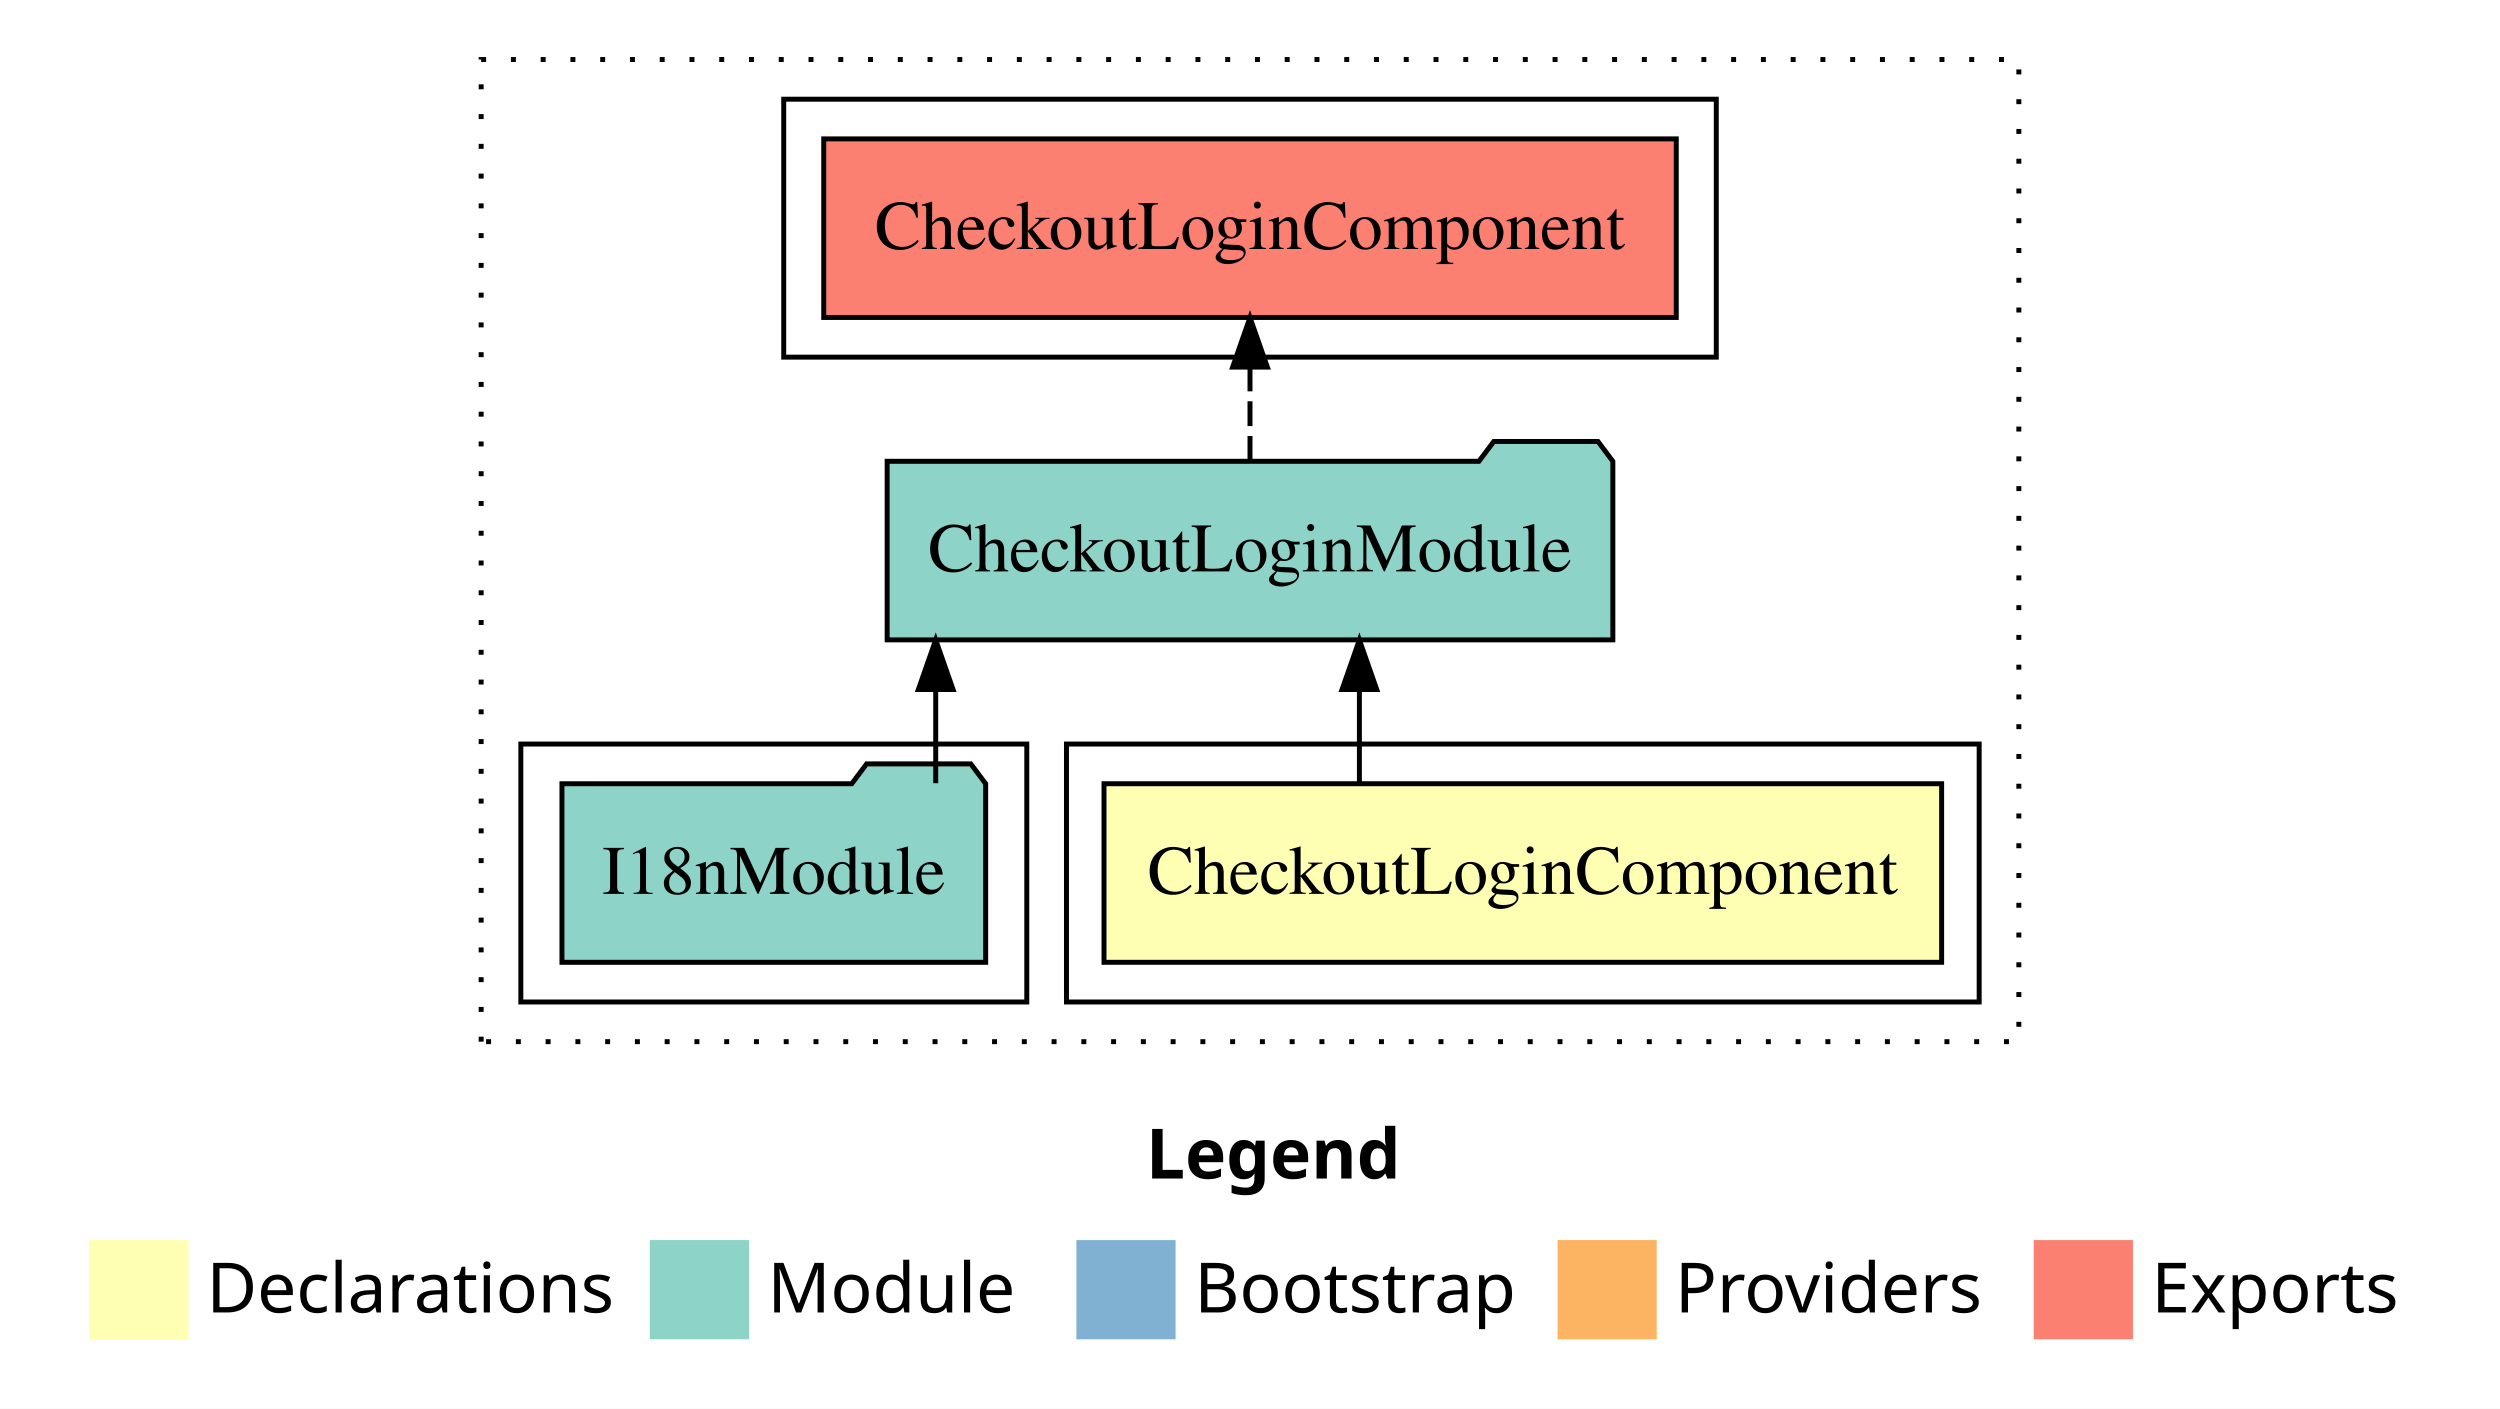
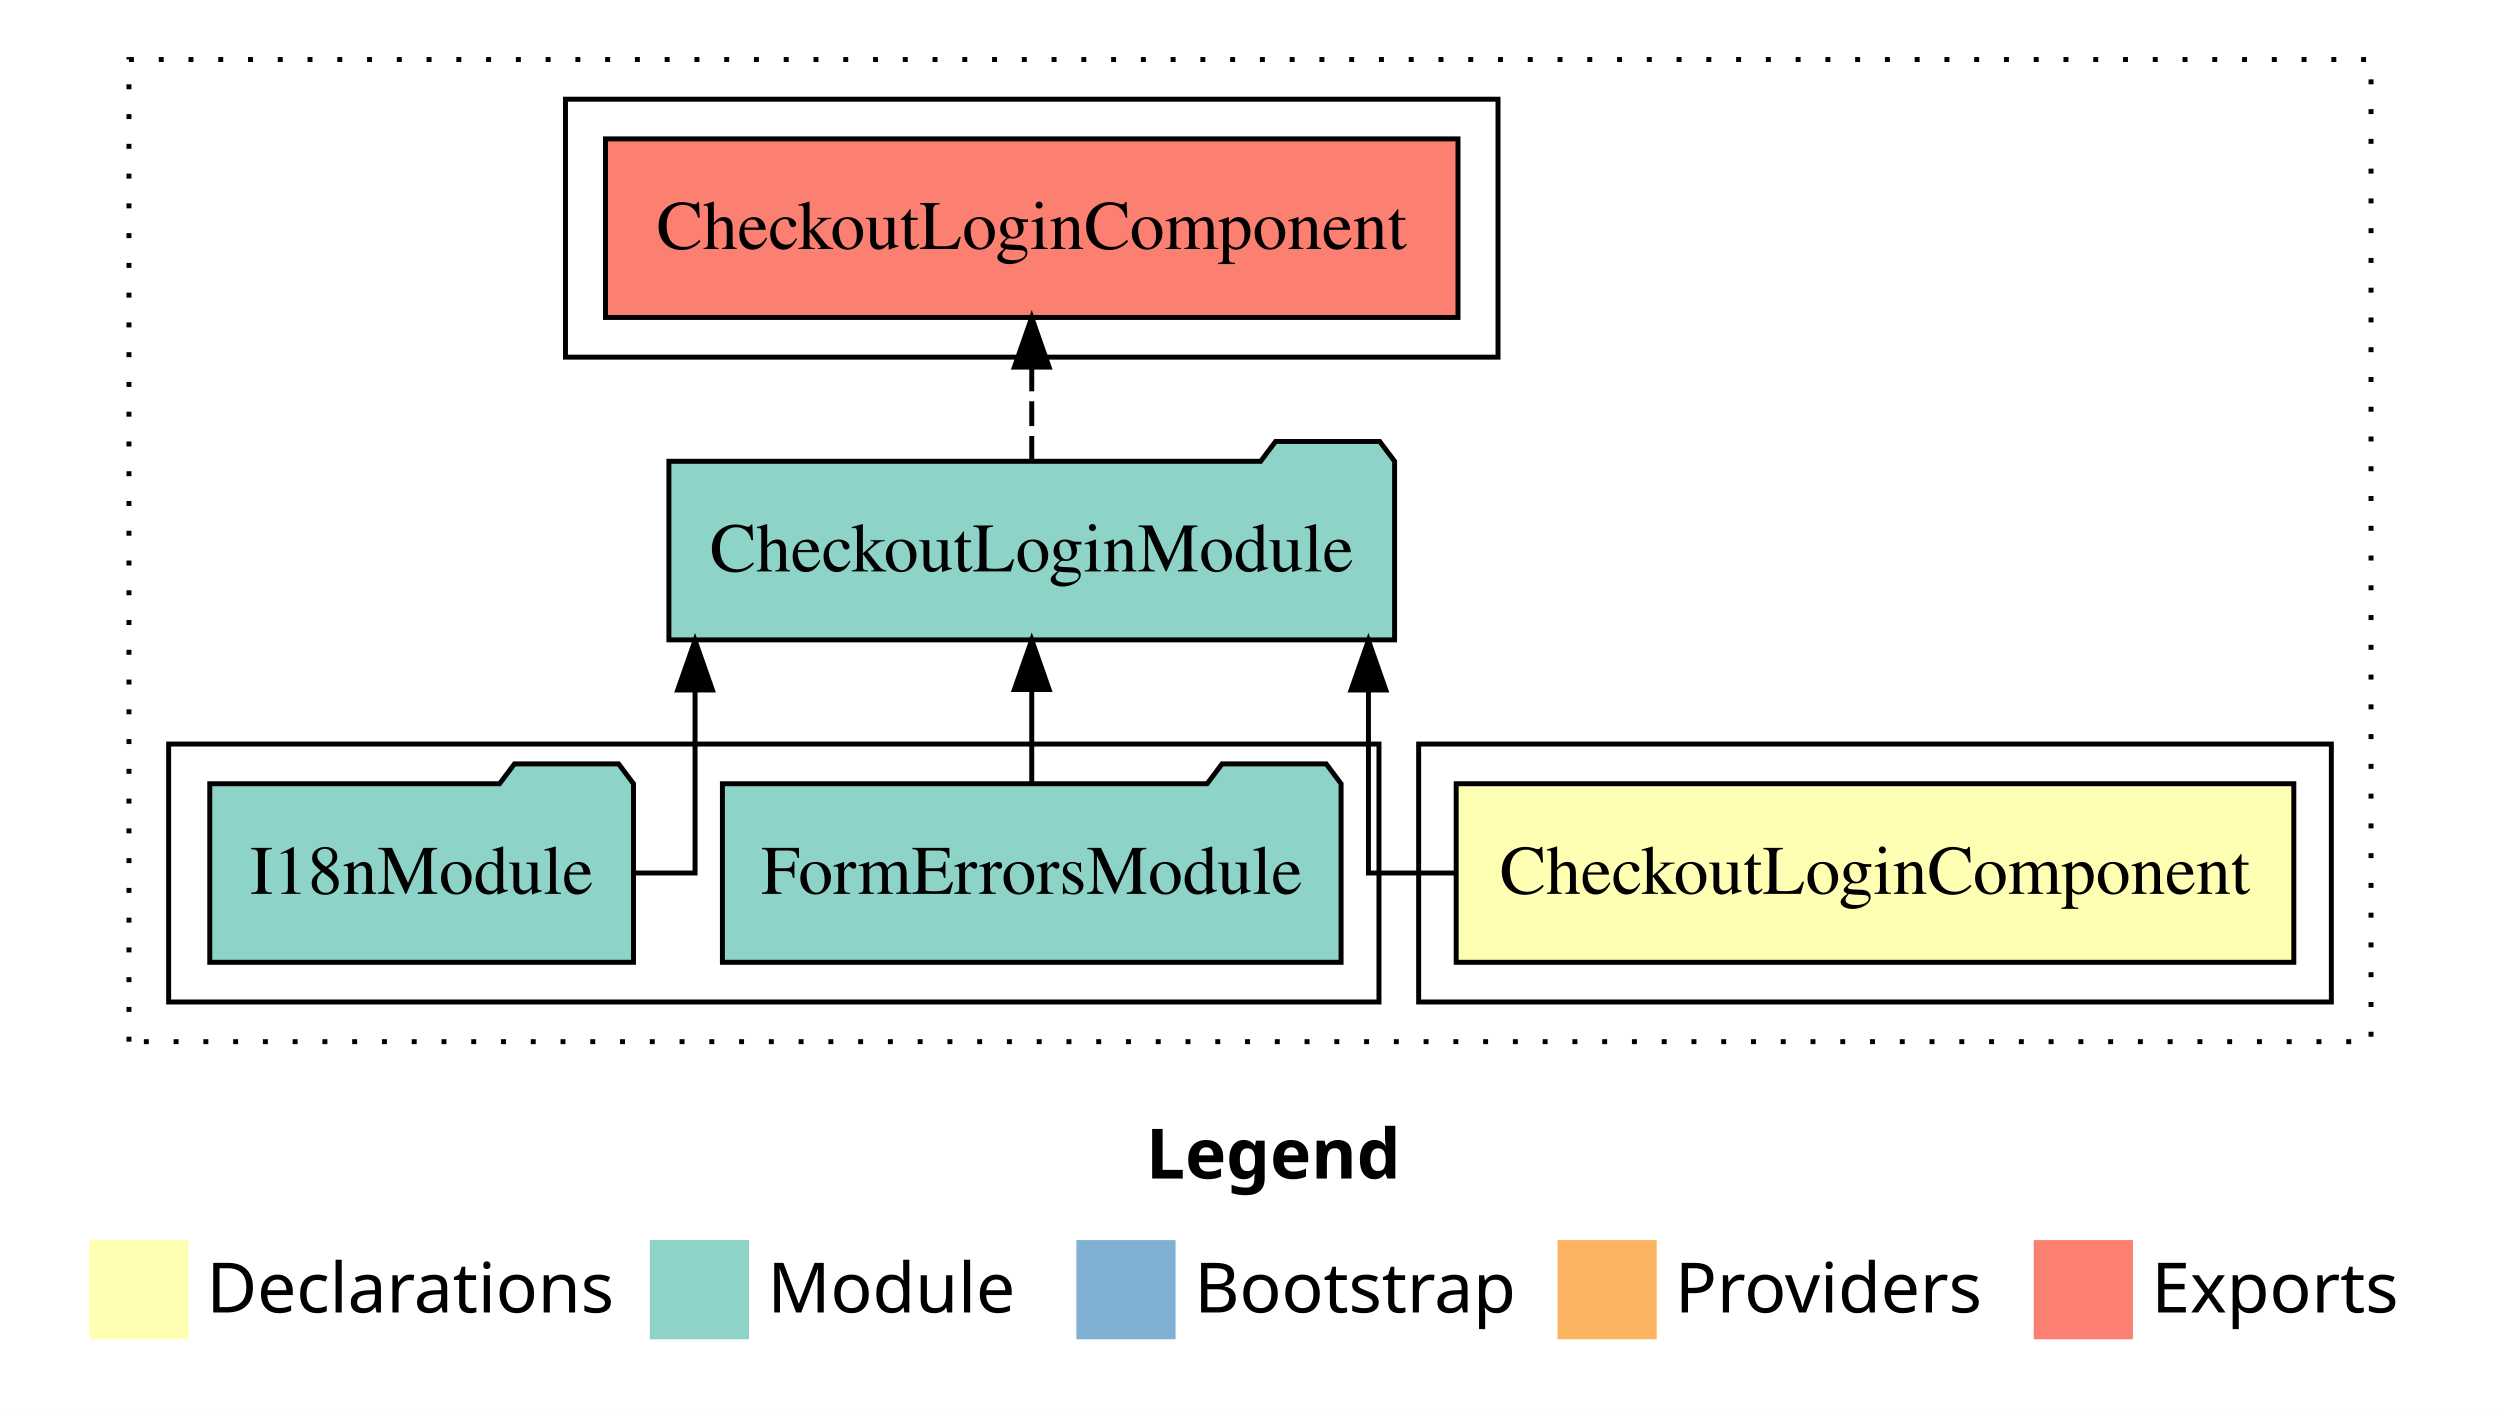
<svg xmlns="http://www.w3.org/2000/svg" width="504pt" height="284pt" viewBox="0.00 0.00 504.00 284.00">
  <g id="graph0" class="graph" transform="scale(1 1) rotate(0) translate(4 280)">
    <polygon fill="#ffffff" stroke="transparent" points="-4,4 -4,-280 500,-280 500,4 -4,4" />
    <text text-anchor="start" x="227.009" y="-42.4" font-family="sans-serif" font-weight="bold" font-size="14.00" fill="#000000">Legend</text>
    <polygon fill="#ffffb3" stroke="transparent" points="14,-10 14,-30 34,-30 34,-10 14,-10" />
    <text text-anchor="start" x="37.629" y="-15.4" font-family="sans-serif" font-size="14.00" fill="#000000">  Declarations</text>
    <polygon fill="#8dd3c7" stroke="transparent" points="127,-10 127,-30 147,-30 147,-10 127,-10" />
    <text text-anchor="start" x="150.725" y="-15.4" font-family="sans-serif" font-size="14.00" fill="#000000">  Module</text>
    <polygon fill="#80b1d3" stroke="transparent" points="213,-10 213,-30 233,-30 233,-10 213,-10" />
    <text text-anchor="start" x="236.781" y="-15.4" font-family="sans-serif" font-size="14.00" fill="#000000">  Bootstrap</text>
    <polygon fill="#fdb462" stroke="transparent" points="310,-10 310,-30 330,-30 330,-10 310,-10" />
    <text text-anchor="start" x="333.673" y="-15.4" font-family="sans-serif" font-size="14.00" fill="#000000">  Providers</text>
    <polygon fill="#fb8072" stroke="transparent" points="406,-10 406,-30 426,-30 426,-10 406,-10" />
    <text text-anchor="start" x="429.726" y="-15.4" font-family="sans-serif" font-size="14.00" fill="#000000">  Exports</text>
    <g id="clust1" class="cluster">
-       <polygon fill="none" stroke="#000000" stroke-dasharray="1,5" points="93,-70 93,-268 403,-268 403,-70 93,-70" />
+       <polygon fill="none" stroke="#000000" stroke-dasharray="1,5" points="22,-70 22,-268 474,-268 474,-70 22,-70" />
    </g>
    <g id="clust2" class="cluster">
-       <polygon fill="none" stroke="#000000" points="211,-78 211,-130 395,-130 395,-78 211,-78" />
+       <polygon fill="none" stroke="#000000" points="282,-78 282,-130 466,-130 466,-78 282,-78" />
    </g>
    <g id="clust4" class="cluster">
-       <polygon fill="none" stroke="#000000" points="101,-78 101,-130 203,-130 203,-78 101,-78" />
+       <polygon fill="none" stroke="#000000" points="30,-78 30,-130 274,-130 274,-78 30,-78" />
    </g>
    <g id="clust5" class="cluster">
-       <polygon fill="none" stroke="#000000" points="154,-208 154,-260 342,-260 342,-208 154,-208" />
+       <polygon fill="none" stroke="#000000" points="110,-208 110,-260 298,-260 298,-208 110,-208" />
    </g>
    <g id="node1" class="node">
-       <polygon fill="#ffffb3" stroke="#000000" points="387.433,-122 218.567,-122 218.567,-86 387.433,-86 387.433,-122" />
-       <text text-anchor="middle" x="303" y="-99.8" font-family="Times,serif" font-size="14.00" fill="#000000">CheckoutLoginComponent</text>
+       <polygon fill="#ffffb3" stroke="#000000" points="458.433,-122 289.567,-122 289.567,-86 458.433,-86 458.433,-122" />
+       <text text-anchor="middle" x="374" y="-99.8" font-family="Times,serif" font-size="14.00" fill="#000000">CheckoutLoginComponent</text>
    </g>
    <g id="node2" class="node">
-       <polygon fill="#8dd3c7" stroke="#000000" points="321.15,-187 318.15,-191 297.15,-191 294.15,-187 174.85,-187 174.85,-151 321.15,-151 321.15,-187" />
-       <text text-anchor="middle" x="248" y="-164.8" font-family="Times,serif" font-size="14.00" fill="#000000">CheckoutLoginModule</text>
+       <polygon fill="#8dd3c7" stroke="#000000" points="277.15,-187 274.15,-191 253.15,-191 250.15,-187 130.85,-187 130.85,-151 277.15,-151 277.15,-187" />
+       <text text-anchor="middle" x="204" y="-164.8" font-family="Times,serif" font-size="14.00" fill="#000000">CheckoutLoginModule</text>
    </g>
    <g id="edge1" class="edge">
-       <path fill="none" stroke="#000000" d="M270.054,-122.106C270.054,-122.106 270.054,-140.991 270.054,-140.991" />
-       <polygon fill="#000000" stroke="#000000" points="266.554,-140.991 270.054,-150.991 273.554,-140.991 266.554,-140.991" />
+       <path fill="none" stroke="#000000" d="M289.666,-104C279.083,-104 271.878,-104 271.878,-104 271.878,-104 271.878,-140.894 271.878,-140.894" />
+       <polygon fill="#000000" stroke="#000000" points="268.378,-140.894 271.878,-150.894 275.378,-140.894 268.378,-140.894" />
+     </g>
+     <g id="node5" class="node">
+       <polygon fill="#fb8072" stroke="#000000" points="289.932,-252 118.068,-252 118.068,-216 289.932,-216 289.932,-252" />
+       <text text-anchor="middle" x="204" y="-229.8" font-family="Times,serif" font-size="14.00" fill="#000000">CheckoutLoginComponent </text>
+     </g>
+     <g id="edge4" class="edge">
+       <path fill="none" stroke="#000000" stroke-dasharray="5,2" d="M204,-187.106C204,-187.106 204,-205.991 204,-205.991" />
+       <polygon fill="#000000" stroke="#000000" points="200.5,-205.991 204,-215.991 207.5,-205.991 200.5,-205.991" />
+     </g>
+     <g id="node3" class="node">
+       <polygon fill="#8dd3c7" stroke="#000000" points="266.363,-122 263.363,-126 242.363,-126 239.363,-122 141.637,-122 141.637,-86 266.363,-86 266.363,-122" />
+       <text text-anchor="middle" x="204" y="-99.8" font-family="Times,serif" font-size="14.00" fill="#000000">FormErrorsModule</text>
+     </g>
+     <g id="edge2" class="edge">
+       <path fill="none" stroke="#000000" d="M204,-122.106C204,-122.106 204,-140.991 204,-140.991" />
+       <polygon fill="#000000" stroke="#000000" points="200.5,-140.991 204,-150.991 207.5,-140.991 200.5,-140.991" />
    </g>
    <g id="node4" class="node">
-       <polygon fill="#fb8072" stroke="#000000" points="333.932,-252 162.068,-252 162.068,-216 333.932,-216 333.932,-252" />
-       <text text-anchor="middle" x="248" y="-229.8" font-family="Times,serif" font-size="14.00" fill="#000000">CheckoutLoginComponent </text>
+       <polygon fill="#8dd3c7" stroke="#000000" points="123.711,-122 120.711,-126 99.711,-126 96.711,-122 38.289,-122 38.289,-86 123.711,-86 123.711,-122" />
+       <text text-anchor="middle" x="81" y="-99.8" font-family="Times,serif" font-size="14.00" fill="#000000">I18nModule</text>
    </g>
    <g id="edge3" class="edge">
-       <path fill="none" stroke="#000000" stroke-dasharray="5,2" d="M248,-187.106C248,-187.106 248,-205.991 248,-205.991" />
-       <polygon fill="#000000" stroke="#000000" points="244.5,-205.991 248,-215.991 251.5,-205.991 244.5,-205.991" />
-     </g>
-     <g id="node3" class="node">
-       <polygon fill="#8dd3c7" stroke="#000000" points="194.711,-122 191.711,-126 170.711,-126 167.711,-122 109.289,-122 109.289,-86 194.711,-86 194.711,-122" />
-       <text text-anchor="middle" x="152" y="-99.8" font-family="Times,serif" font-size="14.00" fill="#000000">I18nModule</text>
-     </g>
-     <g id="edge2" class="edge">
-       <path fill="none" stroke="#000000" d="M184.64,-122.106C184.64,-122.106 184.64,-140.991 184.64,-140.991" />
-       <polygon fill="#000000" stroke="#000000" points="181.14,-140.991 184.64,-150.991 188.14,-140.991 181.14,-140.991" />
+       <path fill="none" stroke="#000000" d="M123.614,-104C130.873,-104 136.122,-104 136.122,-104 136.122,-104 136.122,-140.894 136.122,-140.894" />
+       <polygon fill="#000000" stroke="#000000" points="132.622,-140.894 136.122,-150.894 139.622,-140.894 132.622,-140.894" />
    </g>
  </g>
</svg>
